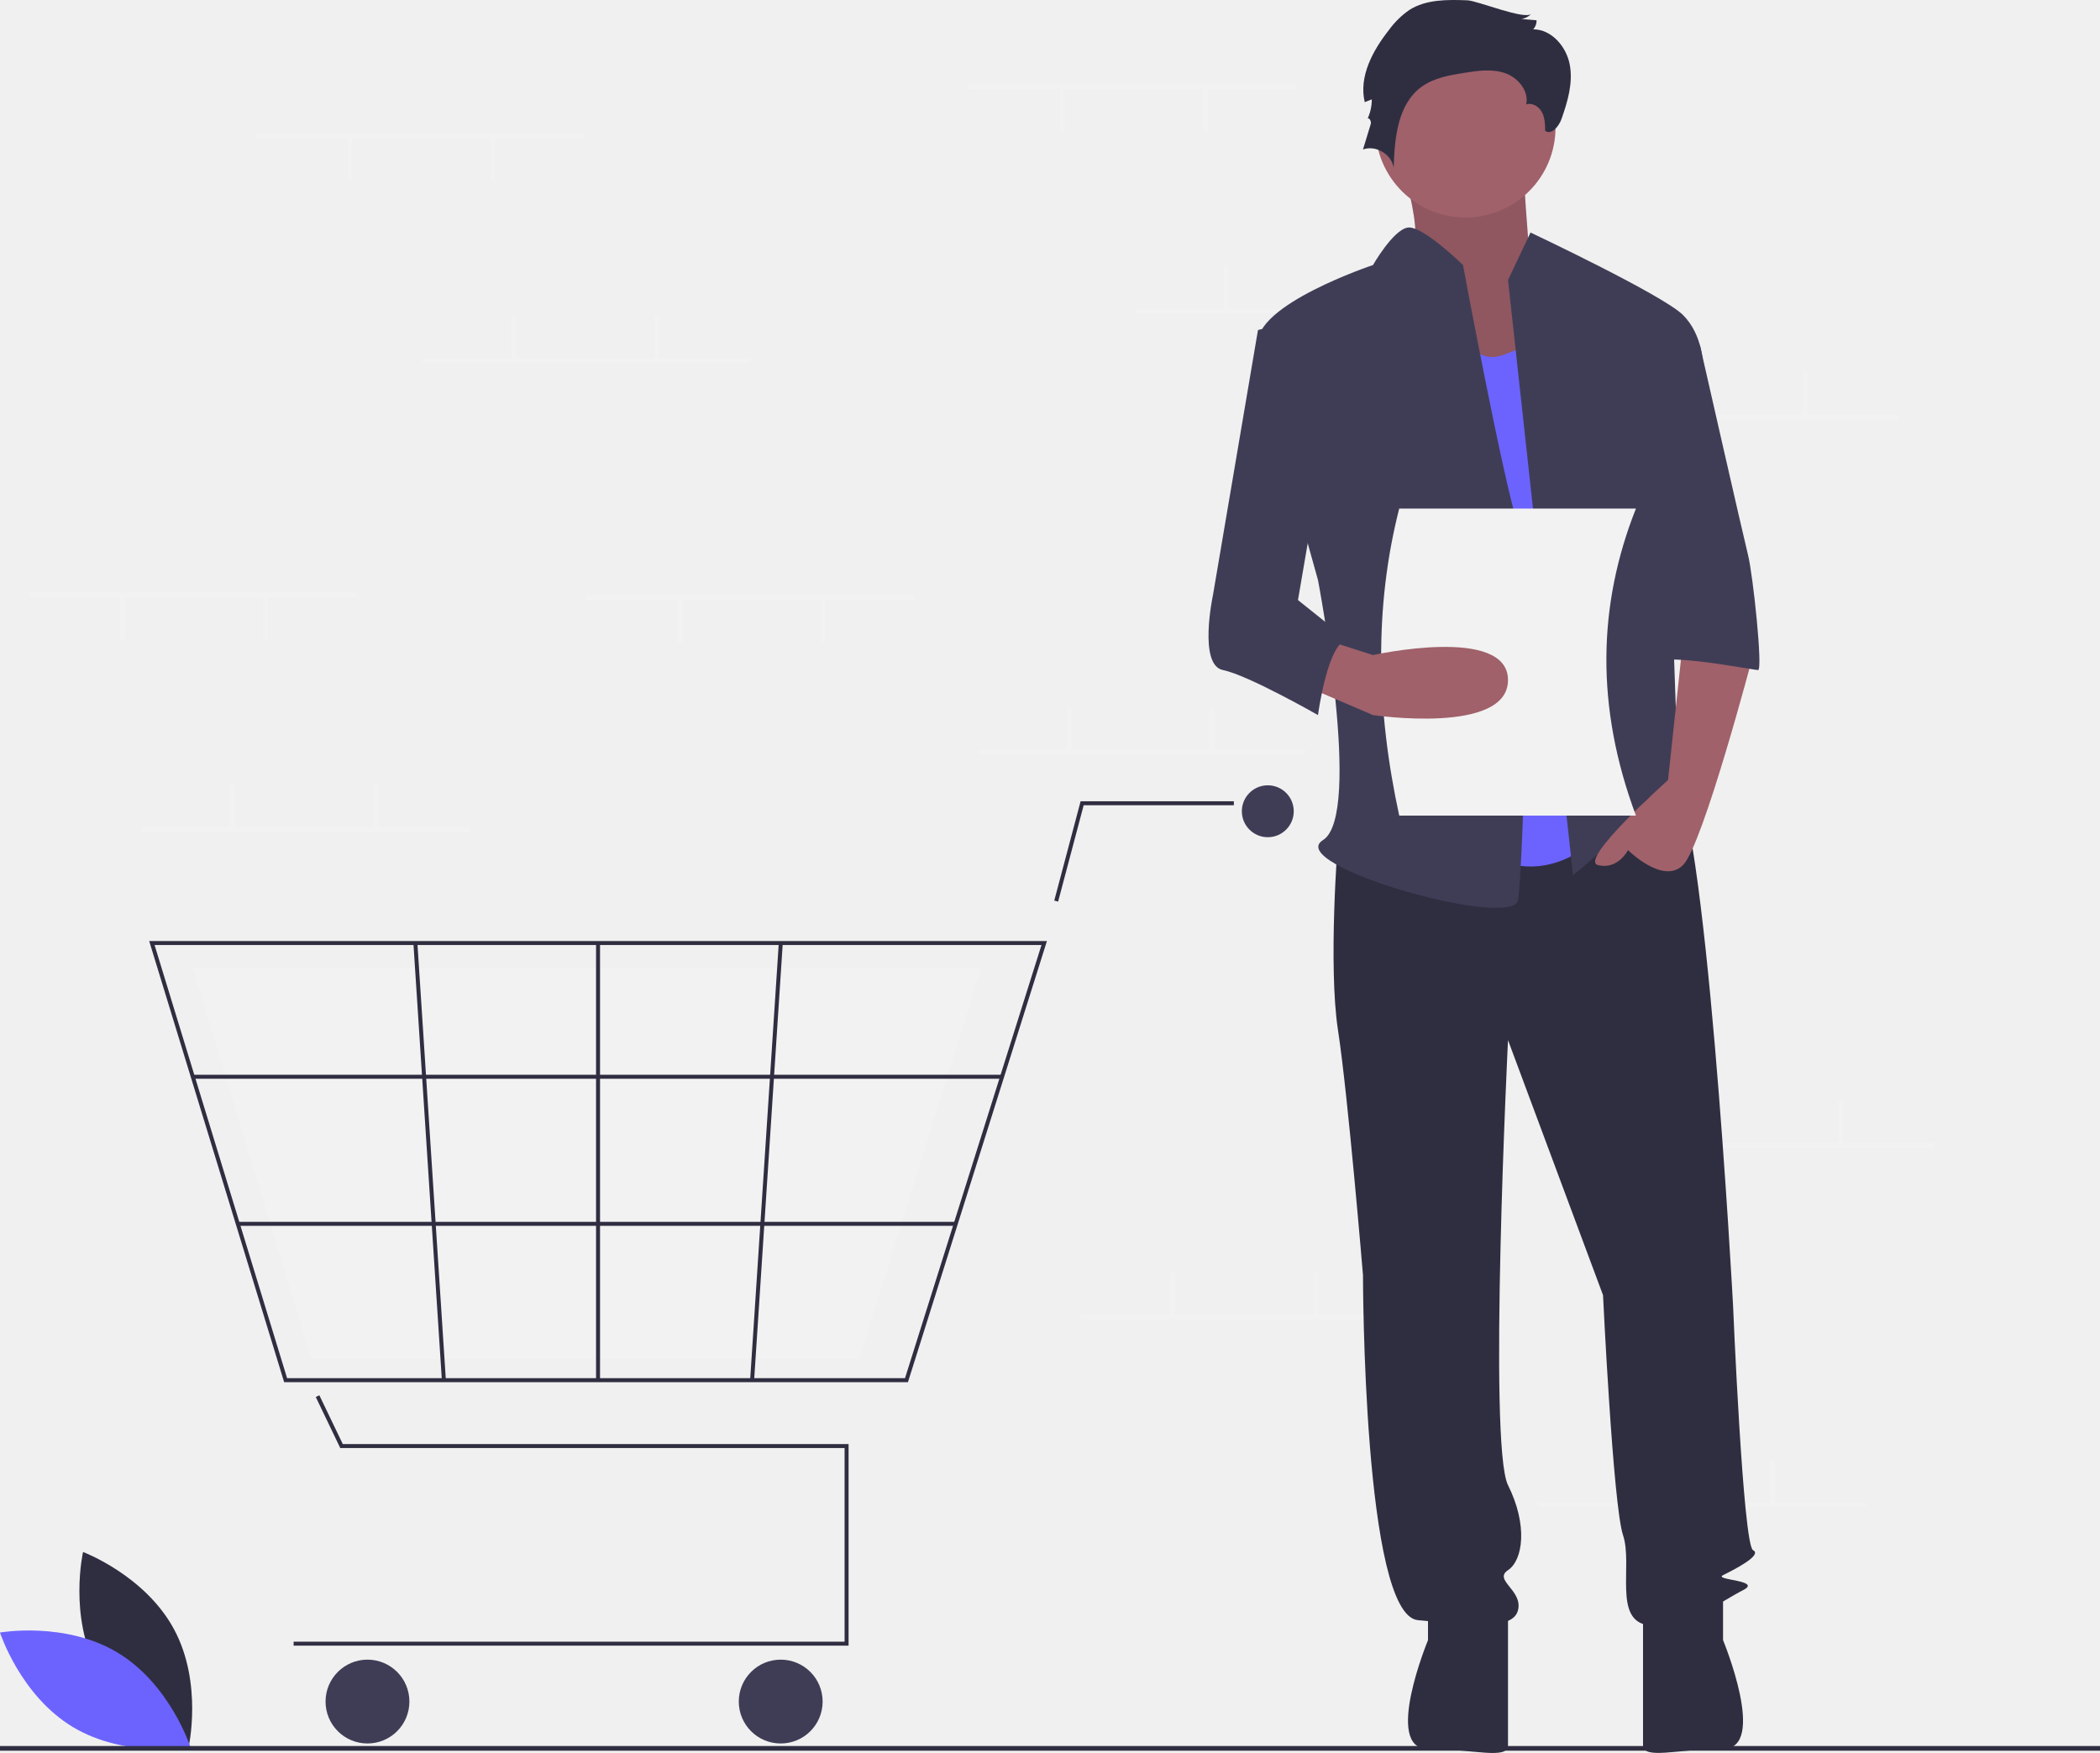
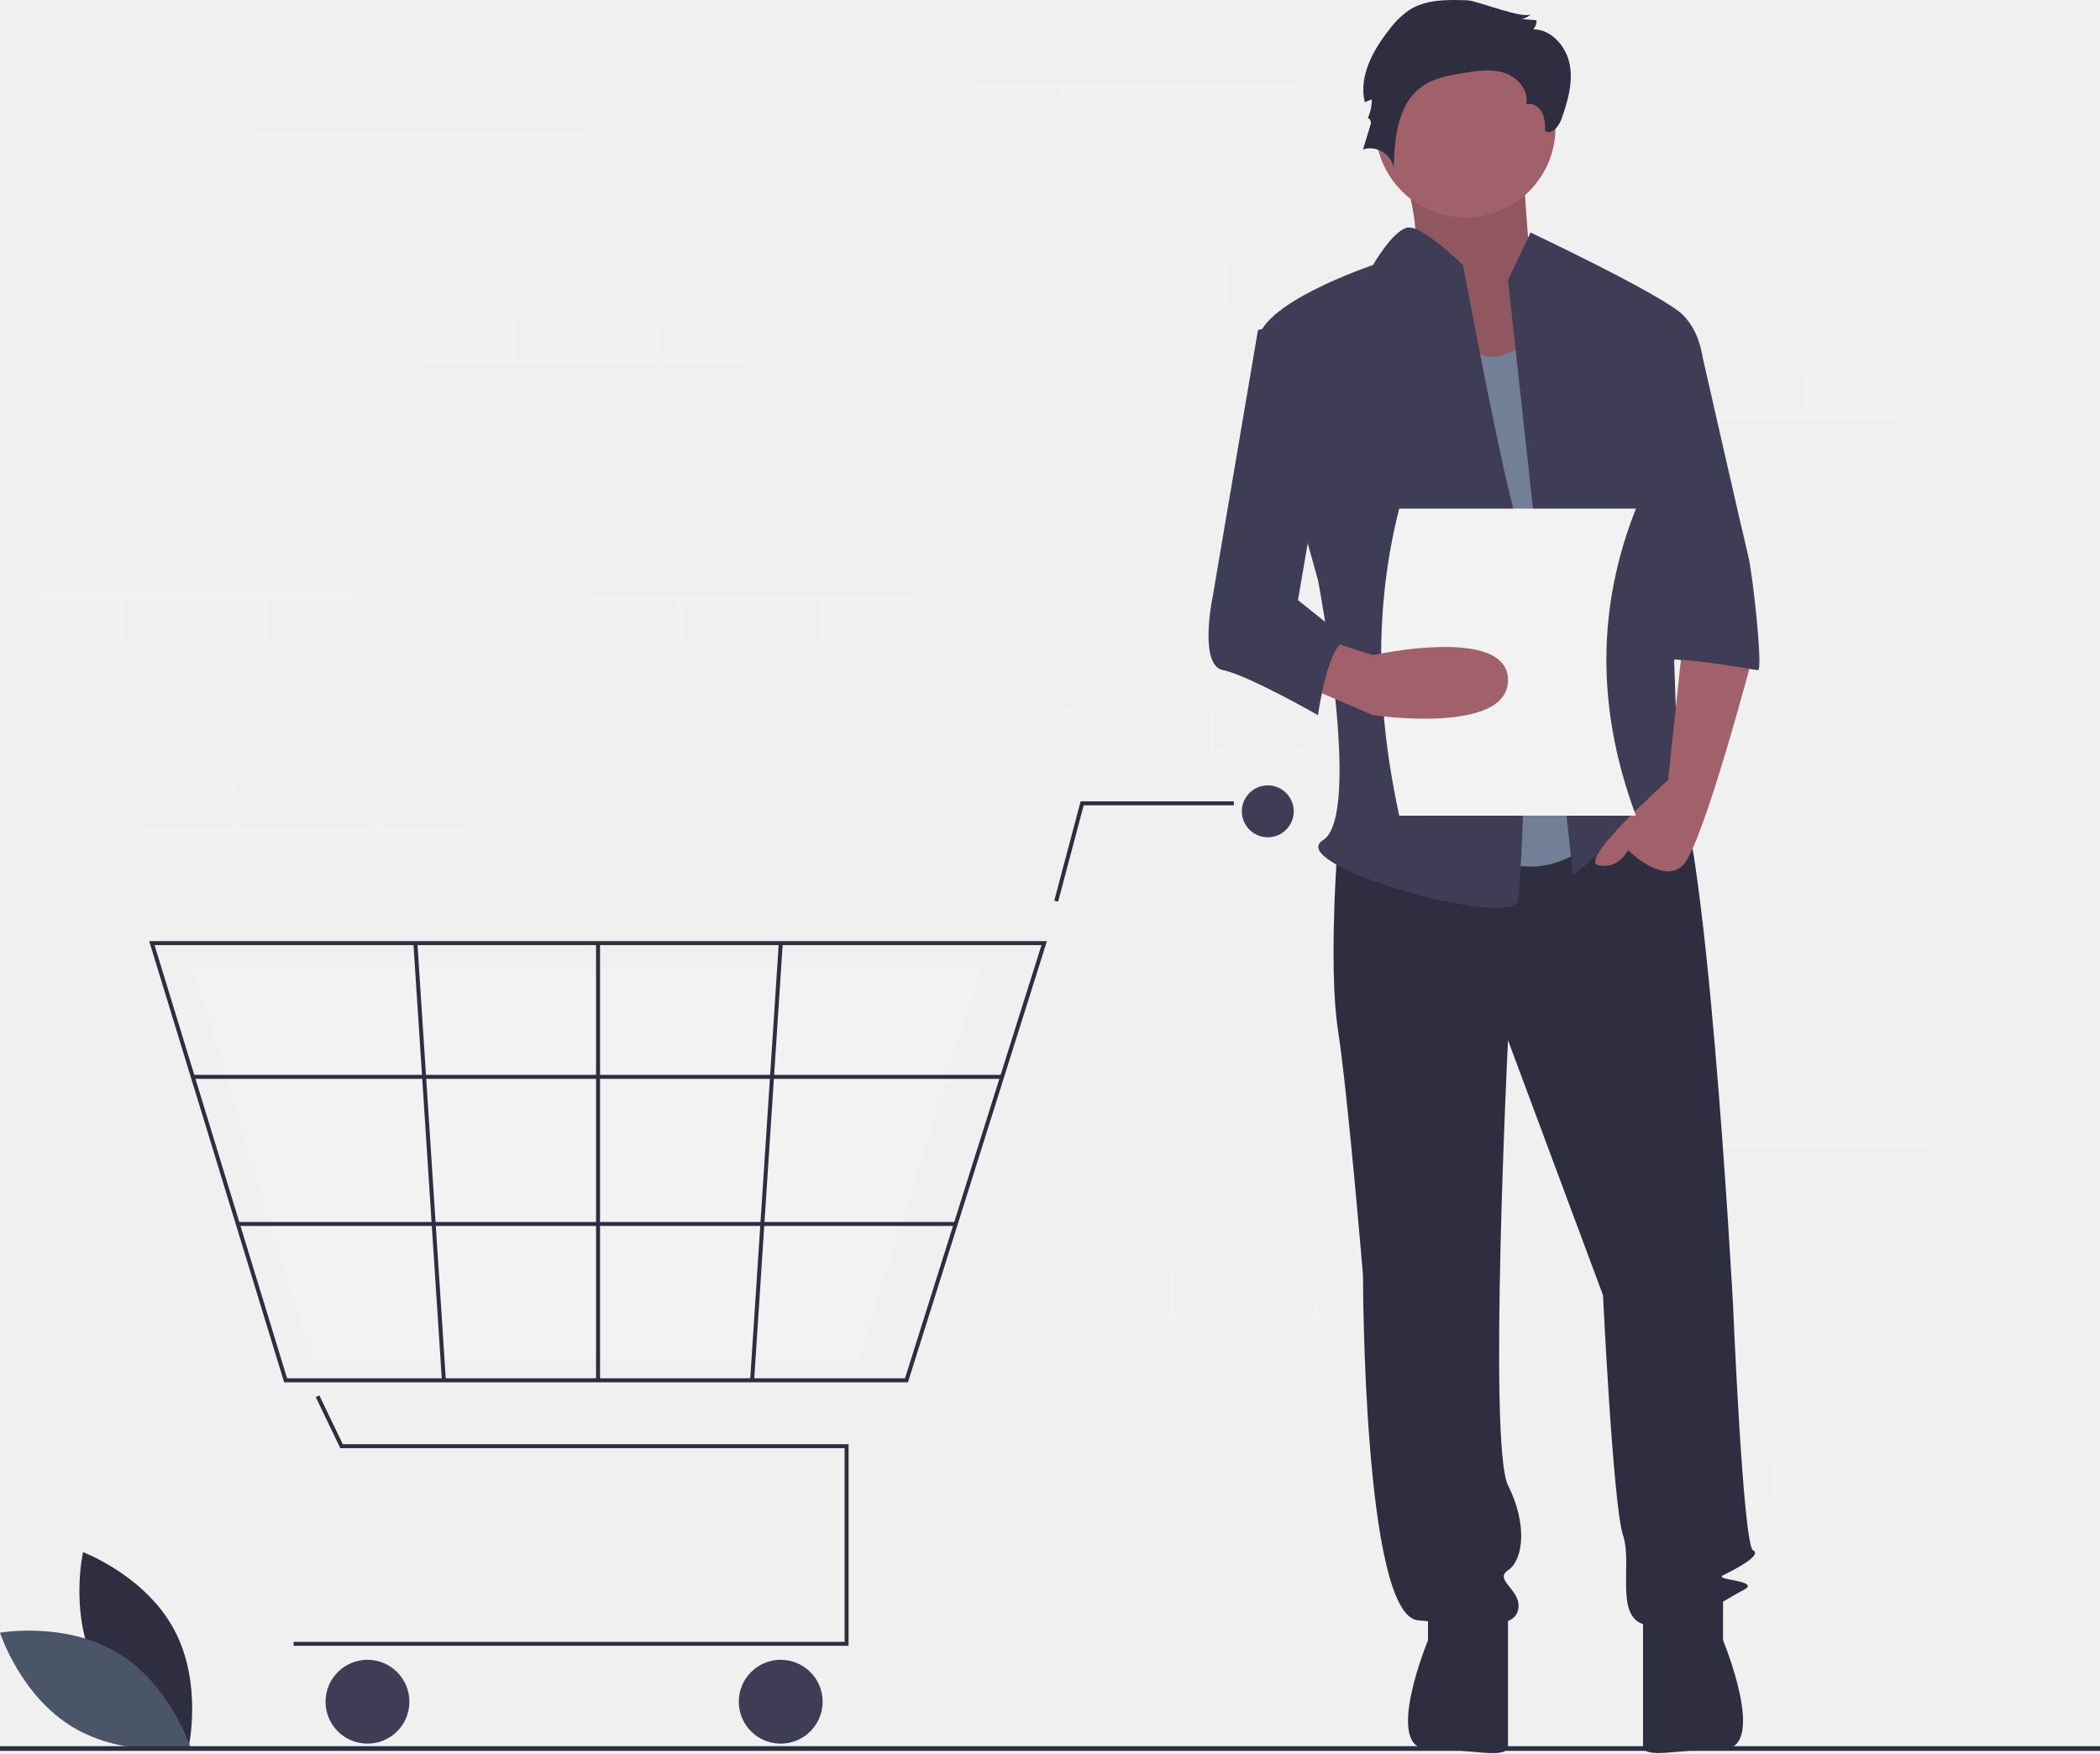
- <svg xmlns="http://www.w3.org/2000/svg" id="ffc6eb9a-0ec0-429c-85a8-ff38b44048bf" width="896" height="747.971" data-name="Layer 1" viewBox="0 0 896 747.971">
-   <path fill="#2f2e41" d="M193.634,788.752c12.428,23.049,38.806,32.944,38.806,32.944s6.227-27.475-6.201-50.524-38.806-32.944-38.806-32.944S181.206,765.703,193.634,788.752Z" transform="translate(-152 -76.01429)" />
-   <path fill="#6c63ff" d="M202.177,781.169c22.438,13.5,31.08,40.314,31.08,40.314s-27.738,4.927-50.177-8.573S152,772.596,152,772.596,179.738,767.67,202.177,781.169Z" transform="translate(-152 -76.01429)" />
-   <rect width="140" height="2" x="413.248" y="35.908" fill="#f2f2f2" />
-   <rect width="2" height="18.5" x="513.249" y="37.408" fill="#f2f2f2" />
-   <rect width="2" height="18.5" x="452.248" y="37.408" fill="#f2f2f2" />
-   <rect width="140" height="2" x="484.248" y="131.908" fill="#f2f2f2" />
-   <rect width="2" height="18.5" x="522.249" y="113.908" fill="#f2f2f2" />
-   <rect width="2" height="18.5" x="583.249" y="113.908" fill="#f2f2f2" />
-   <rect width="140" height="2" x="670.249" y="176.908" fill="#f2f2f2" />
-   <rect width="2" height="18.5" x="708.249" y="158.908" fill="#f2f2f2" />
-   <rect width="2" height="18.5" x="769.249" y="158.908" fill="#f2f2f2" />
-   <rect width="140" height="2" x="656.249" y="640.908" fill="#f2f2f2" />
-   <rect width="2" height="18.5" x="694.249" y="622.908" fill="#f2f2f2" />
-   <rect width="2" height="18.5" x="755.249" y="622.908" fill="#f2f2f2" />
-   <rect width="140" height="2" x="417.248" y="319.908" fill="#f2f2f2" />
-   <rect width="2" height="18.5" x="455.248" y="301.908" fill="#f2f2f2" />
-   <rect width="2" height="18.5" x="516.249" y="301.908" fill="#f2f2f2" />
-   <rect width="140" height="2" x="461.248" y="560.908" fill="#f2f2f2" />
-   <rect width="2" height="18.5" x="499.248" y="542.908" fill="#f2f2f2" />
-   <rect width="2" height="18.5" x="560.249" y="542.908" fill="#f2f2f2" />
-   <rect width="140" height="2" x="685.249" y="487.908" fill="#f2f2f2" />
-   <rect width="2" height="18.5" x="723.249" y="469.908" fill="#f2f2f2" />
-   <rect width="2" height="18.5" x="784.249" y="469.908" fill="#f2f2f2" />
-   <polygon fill="#2f2e41" points="362.06 702.184 125.274 702.184 125.274 700.481 360.356 700.481 360.356 617.861 145.18 617.861 134.727 596.084 136.263 595.347 146.252 616.157 362.06 616.157 362.06 702.184" />
-   <circle cx="156.789" cy="726.033" r="17.887" fill="#3f3d56" />
-   <circle cx="333.101" cy="726.033" r="17.887" fill="#3f3d56" />
-   <circle cx="540.927" cy="346.153" r="11.073" fill="#3f3d56" />
-   <path fill="#2f2e41" d="M539.385,665.767H273.237L215.648,477.531H598.693l-.349,1.108Zm-264.889-1.704H538.136l58.234-184.83H217.951Z" transform="translate(-152 -76.01429)" />
-   <polygon fill="#f2f2f2" points="366.61 579.958 132.842 579.958 82.26 413.015 418.701 413.015 418.395 413.998 366.61 579.958" />
-   <polygon fill="#2f2e41" points="451.465 384.7 449.818 384.263 461.059 341.894 526.448 341.894 526.448 343.598 462.37 343.598 451.465 384.7" />
-   <rect width="345.293" height="1.704" x="82.258" y="458.584" fill="#2f2e41" />
-   <rect width="306.319" height="1.704" x="101.459" y="521.344" fill="#2f2e41" />
-   <rect width="1.704" height="186.533" x="254.314" y="402.368" fill="#2f2e41" />
-   <rect width="186.929" height="1.704" x="385.557" y="570.797" fill="#2f2e41" transform="translate(-274.7392 936.235) rotate(-86.24919)" />
-   <rect width="1.704" height="186.929" x="334.457" y="478.185" fill="#2f2e41" transform="translate(-188.4687 -52.99638) rotate(-3.729)" />
-   <rect width="896" height="2" y="745" fill="#2f2e41" />
-   <path fill="#a0616a" d="M747.411,137.89s14.618,41.606,5.622,48.007S783.394,244.573,783.394,244.573l47.229-12.802-25.863-43.74s-3.373-43.74-3.373-50.141S747.411,137.89,747.411,137.89Z" transform="translate(-152 -76.01429)" />
-   <path d="M747.411,137.89s14.618,41.606,5.622,48.007S783.394,244.573,783.394,244.573l47.229-12.802-25.863-43.74s-3.373-43.74-3.373-50.141S747.411,137.89,747.411,137.89Z" opacity=".1" transform="translate(-152 -76.01429)" />
-   <path fill="#2f2e41" d="M722.874,434.468s-4.267,53.341,0,81.079,10.668,104.549,10.668,104.549,0,145.089,23.47,147.222,40.539,4.267,42.673-4.267-10.668-12.802-4.267-17.069,8.535-19.203,0-36.272,0-189.895,0-189.895l40.539,108.816s4.267,89.614,8.535,102.415-4.267,36.272,10.668,38.406,32.005-10.668,40.539-14.936-12.802-4.267-8.535-6.401,17.069-8.535,12.802-10.668-8.535-104.549-8.535-104.549S879.697,414.199,864.762,405.664s-24.537,6.166-24.537,6.166Z" transform="translate(-152 -76.01429)" />
-   <path fill="#2f2e41" d="M761.279,758.784v17.069s-19.203,46.399,0,46.399,34.138,4.808,34.138-1.593V763.051Z" transform="translate(-152 -76.01429)" />
-   <path fill="#2f2e41" d="M887.165,758.754v17.069s19.203,46.399,0,46.399-34.138,4.808-34.138-1.593V763.021Z" transform="translate(-152 -76.01429)" />
-   <circle cx="625.282" cy="54.408" r="38.406" fill="#a0616a" />
-   <path fill="#6c63ff" d="M765.547,201.9s10.668,32.005,27.738,25.604l17.069-6.401L840.225,425.934s-23.47,34.138-57.609,12.802S765.547,201.9,765.547,201.9Z" transform="translate(-152 -76.01429)" />
-   <path fill="#3f3d56" d="M795.418,195.499l9.601-20.27s56.542,26.671,65.076,35.205,8.535,21.337,8.535,21.337l-14.936,53.341s4.267,117.351,4.267,121.618,14.936,27.738,4.267,19.203-12.802-17.069-21.337-4.267-27.738,27.738-27.738,27.738Z" transform="translate(-152 -76.01429)" />
-   <path fill="#a0616a" d="M870.096,349.122l-6.401,59.742s-38.406,34.138-29.871,36.272,12.802-6.401,12.802-6.401,14.936,14.936,23.47,6.401S899.967,355.523,899.967,355.523Z" transform="translate(-152 -76.01429)" />
-   <path fill="#2f2e41" d="M778.1,76.144c-8.514-.304-17.625-.455-24.804,4.133a36.313,36.313,0,0,0-8.572,8.392c-6.992,8.838-13.033,19.959-10.436,30.925l3.016-1.176a19.751,19.751,0,0,1-1.905,8.463c.425-1.235,1.847.762,1.466,2.011L733.543,139.792c5.462-2.002,12.257,2.052,13.088,7.81.38-12.661,1.693-27.18,11.964-34.593,5.18-3.739,11.735-4.88,18.042-5.894,5.818-.935,11.918-1.827,17.491.089s10.319,7.615,9.055,13.371c2.57-.885,5.444.906,6.713,3.309s1.337,5.237,1.375,7.955c2.739,1.936,5.856-1.908,6.973-5.071,2.62-7.424,4.949-15.327,3.538-23.073s-7.723-15.148-15.596-15.174a5.467,5.467,0,0,0,1.422-3.849l-6.489-.548a7.172,7.172,0,0,0,4.286-2.26C802.798,84.731,782.313,76.295,778.1,76.144Z" transform="translate(-152 -76.01429)" />
-   <path fill="#3f3d56" d="M776.215,189.098s-17.369-17.021-23.62-15.978S737.809,189.098,737.809,189.098s-51.208,17.069-49.074,34.138S714.339,323.518,714.339,323.518s19.203,100.282,2.134,110.95,81.079,38.406,83.213,25.604,6.401-140.821,0-160.024S776.215,189.098,776.215,189.098Z" transform="translate(-152 -76.01429)" />
-   <path fill="#3f3d56" d="M850.893,223.236h26.383S895.7,304.315,897.833,312.85s6.401,49.074,4.267,49.074-44.807-8.535-44.807-2.134Z" transform="translate(-152 -76.01429)" />
-   <path fill="#f2f2f2" d="M850,424.014H749c-9.856-45.34-10.68-89.146,0-131H850C833.701,334.115,832.682,377.621,850,424.014Z" transform="translate(-152 -76.01429)" />
-   <path fill="#a0616a" d="M707.938,368.325,737.809,381.127s57.609,8.535,57.609-14.936-57.609-10.668-57.609-10.668L718.605,349.383Z" transform="translate(-152 -76.01429)" />
-   <path fill="#3f3d56" d="M714.339,210.435l-25.604,6.401L669.532,329.919s-6.401,29.871,4.267,32.005S714.339,381.127,714.339,381.127s4.267-32.005,12.802-32.005L705.804,332.053,718.606,257.375Z" transform="translate(-152 -76.01429)" />
-   <rect width="140" height="2" x="60.248" y="352.908" fill="#f2f2f2" />
-   <rect width="2" height="18.5" x="98.249" y="334.908" fill="#f2f2f2" />
-   <rect width="2" height="18.5" x="159.249" y="334.908" fill="#f2f2f2" />
-   <rect width="140" height="2" x="109.249" y="56.908" fill="#f2f2f2" />
-   <rect width="2" height="18.5" x="209.249" y="58.408" fill="#f2f2f2" />
-   <rect width="2" height="18.5" x="148.249" y="58.408" fill="#f2f2f2" />
-   <rect width="140" height="2" x="250.249" y="253.908" fill="#f2f2f2" />
-   <rect width="2" height="18.5" x="350.248" y="255.408" fill="#f2f2f2" />
-   <rect width="2" height="18.5" x="289.248" y="255.408" fill="#f2f2f2" />
-   <rect width="140" height="2" x="12.248" y="252.908" fill="#f2f2f2" />
-   <rect width="2" height="18.5" x="112.249" y="254.408" fill="#f2f2f2" />
-   <rect width="2" height="18.5" x="51.248" y="254.408" fill="#f2f2f2" />
-   <rect width="140" height="2" x="180.249" y="152.908" fill="#f2f2f2" />
-   <rect width="2" height="18.5" x="218.249" y="134.908" fill="#f2f2f2" />
-   <rect width="2" height="18.5" x="279.248" y="134.908" fill="#f2f2f2" />
+ <svg xmlns="http://www.w3.org/2000/svg" width="896" height="748" viewBox="0 0 896 748" fill="none">
+   <g clip-path="url(#clip0)">
+     <path d="M41.634 712.738C54.062 735.787 80.44 745.681 80.44 745.681C80.44 745.681 86.667 718.206 74.239 695.157C61.81 672.108 35.433 662.214 35.433 662.214C35.433 662.214 29.206 689.689 41.634 712.738Z" fill="#2F2E41" />
+     <path d="M50.176 705.155C72.615 718.655 81.257 745.469 81.257 745.469C81.257 745.469 53.519 750.396 31.08 736.896C8.642 723.396 0 696.582 0 696.582C0 696.582 27.738 691.655 50.176 705.155Z" fill="#4A5568" />
+     <path d="M553.248 35.908H413.248V37.908H553.248V35.908Z" fill="#F2F2F2" />
+     <path d="M515.249 37.408H513.249V55.908H515.249V37.408Z" fill="#F2F2F2" />
+     <path d="M454.248 37.408H452.248V55.908H454.248V37.408Z" fill="#F2F2F2" />
+     <path d="M624.248 131.908H484.248V133.908H624.248V131.908Z" fill="#F2F2F2" />
+     <path d="M524.249 113.908H522.249V132.408H524.249V113.908Z" fill="#F2F2F2" />
+     <path d="M585.249 113.908H583.249V132.408H585.249V113.908Z" fill="#F2F2F2" />
+     <path d="M810.249 176.908H670.249V178.908H810.249V176.908Z" fill="#F2F2F2" />
+     <path d="M710.249 158.908H708.249V177.408H710.249V158.908Z" fill="#F2F2F2" />
+     <path d="M771.249 158.908H769.249V177.408H771.249V158.908Z" fill="#F2F2F2" />
+     <path d="M796.249 640.908H656.249V642.908H796.249V640.908Z" fill="#F2F2F2" />
+     <path d="M696.249 622.908H694.249V641.408H696.249V622.908Z" fill="#F2F2F2" />
+     <path d="M757.249 622.908H755.249V641.408H757.249V622.908Z" fill="#F2F2F2" />
+     <path d="M557.248 319.908H417.248V321.908H557.248V319.908Z" fill="#F2F2F2" />
+     <path d="M457.248 301.908H455.248V320.408H457.248V301.908Z" fill="#F2F2F2" />
+     <path d="M518.249 301.908H516.249V320.408H518.249V301.908Z" fill="#F2F2F2" />
+     <path d="M601.248 560.908H461.248V562.908H601.248V560.908Z" fill="#F2F2F2" />
+     <path d="M501.248 542.908H499.248V561.408H501.248V542.908Z" fill="#F2F2F2" />
+     <path d="M562.249 542.908H560.249V561.408H562.249V542.908Z" fill="#F2F2F2" />
+     <path d="M825.249 487.908H685.249V489.908H825.249V487.908Z" fill="#F2F2F2" />
+     <path d="M725.249 469.908H723.249V488.408H725.249V469.908Z" fill="#F2F2F2" />
+     <path d="M786.249 469.908H784.249V488.408H786.249V469.908Z" fill="#F2F2F2" />
+     <path d="M362.06 702.184H125.274V700.481H360.356V617.861H145.18L134.727 596.084L136.263 595.347L146.252 616.157H362.06V702.184Z" fill="#2F2E41" />
+     <path d="M156.789 743.92C166.668 743.92 174.676 735.912 174.676 726.033C174.676 716.154 166.668 708.146 156.789 708.146C146.91 708.146 138.902 716.154 138.902 726.033C138.902 735.912 146.91 743.92 156.789 743.92Z" fill="#3F3D56" />
+     <path d="M333.101 743.92C342.98 743.92 350.988 735.912 350.988 726.033C350.988 716.154 342.98 708.146 333.101 708.146C323.222 708.146 315.214 716.154 315.214 726.033C315.214 735.912 323.222 743.92 333.101 743.92Z" fill="#3F3D56" />
+     <path d="M540.927 357.226C547.042 357.226 552 352.268 552 346.153C552 340.038 547.042 335.08 540.927 335.08C534.812 335.08 529.854 340.038 529.854 346.153C529.854 352.268 534.812 357.226 540.927 357.226Z" fill="#3F3D56" />
+     <path d="M387.385 589.753H121.237L63.648 401.517H446.693L446.344 402.624L387.385 589.753ZM122.497 588.05H386.136L444.37 403.22H65.951L122.497 588.05Z" fill="#2F2E41" />
+     <path d="M366.61 579.958H132.842L82.26 413.015H418.701L418.395 413.998L366.61 579.958Z" fill="#F2F2F2" />
+     <path d="M451.465 384.7L449.818 384.263L461.059 341.894H526.448V343.598H462.37L451.465 384.7Z" fill="#2F2E41" />
+     <path d="M427.551 458.584H82.258V460.288H427.551V458.584Z" fill="#2F2E41" />
+     <path d="M407.778 521.344H101.459V523.048H407.778V521.344Z" fill="#2F2E41" />
+     <path d="M256.018 402.368H254.314V588.901H256.018V402.368Z" fill="#2F2E41" />
+     <path d="M332.286 402.315L320.057 588.844L321.757 588.955L333.986 402.427L332.286 402.315Z" fill="#2F2E41" />
+     <path d="M178.081 402.313L176.38 402.424L188.538 588.957L190.238 588.846L178.081 402.313Z" fill="#2F2E41" />
+     <path d="M896 745H0V747H896V745Z" fill="#2F2E41" />
+     <path d="M595.411 61.876C595.411 61.876 610.029 103.482 601.033 109.883C592.037 116.284 631.394 168.559 631.394 168.559L678.623 155.757L652.76 112.017C652.76 112.017 649.386 68.277 649.386 61.876C649.386 55.475 595.411 61.876 595.411 61.876Z" fill="#A0616A" />
+     <path opacity="0.1" d="M595.411 61.876C595.411 61.876 610.029 103.482 601.033 109.883C592.037 116.284 631.394 168.559 631.394 168.559L678.623 155.757L652.76 112.017C652.76 112.017 649.386 68.277 649.386 61.876C649.386 55.475 595.411 61.876 595.411 61.876Z" fill="black" />
+     <path d="M570.874 358.454C570.874 358.454 566.606 411.795 570.874 439.533C575.141 467.27 581.542 544.082 581.542 544.082C581.542 544.082 581.542 689.171 605.012 691.304C628.482 693.438 645.552 695.572 647.685 687.037C649.819 678.502 637.017 674.235 643.418 669.968C649.819 665.7 651.953 650.765 643.418 633.696C634.883 616.626 643.418 443.8 643.418 443.8L683.957 552.617C683.957 552.617 688.225 642.23 692.492 655.032C696.759 667.834 688.225 691.304 703.16 693.438C718.096 695.572 735.165 682.77 743.7 678.502C752.234 674.235 730.898 674.235 735.165 672.101C739.432 669.968 752.234 663.567 747.967 661.433C743.7 659.299 739.432 556.884 739.432 556.884C739.432 556.884 727.697 338.184 712.762 329.65C697.826 321.115 688.225 335.816 688.225 335.816L570.874 358.454Z" fill="#2F2E41" />
+     <path d="M609.279 682.77V699.839C609.279 699.839 590.077 746.238 609.279 746.238C628.482 746.238 643.418 751.046 643.418 744.646V687.037L609.279 682.77Z" fill="#2F2E41" />
+     <path d="M735.165 682.739V699.808C735.165 699.808 754.368 746.208 735.165 746.208C715.962 746.208 701.027 751.016 701.027 744.615V687.007L735.165 682.739Z" fill="#2F2E41" />
+     <path d="M625.282 92.814C646.493 92.814 663.688 75.619 663.688 54.408C663.688 33.197 646.493 16.002 625.282 16.002C604.071 16.002 586.876 33.197 586.876 54.408C586.876 75.619 604.071 92.814 625.282 92.814Z" fill="#A0616A" />
+     <path d="M613.547 125.886C613.547 125.886 624.215 157.89 641.284 151.489L658.353 145.088L688.225 349.919C688.225 349.919 664.754 384.058 630.616 362.721C596.477 341.385 613.547 125.886 613.547 125.886Z" fill="#718096" />
+     <path d="M643.418 119.485L653.019 99.215C653.019 99.215 709.561 125.886 718.096 134.42C726.631 142.955 726.63 155.757 726.63 155.757L711.695 209.098C711.695 209.098 715.962 326.449 715.962 330.717C715.962 334.984 730.898 358.454 720.23 349.919C709.561 341.385 707.428 332.85 698.893 345.652C690.358 358.454 671.156 373.39 671.156 373.39L643.418 119.485Z" fill="#3F3D56" />
+     <path d="M718.096 273.108L711.695 332.85C711.695 332.85 673.289 366.989 681.824 369.122C690.358 371.256 694.626 362.721 694.626 362.721C694.626 362.721 709.561 377.657 718.096 369.122C726.63 360.588 747.967 279.509 747.967 279.509L718.096 273.108Z" fill="#A0616A" />
+     <path d="M626.1 0.13C617.586 -0.174 608.474 -0.325 601.296 4.263C597.993 6.566 595.096 9.402 592.724 12.655C585.732 21.493 579.691 32.614 582.288 43.58L585.304 42.404C585.304 45.331 584.654 48.221 583.399 50.866C583.824 49.631 585.246 51.628 584.866 52.877L581.543 63.778C587.005 61.775 593.8 65.83 594.631 71.587C595.011 58.926 596.324 44.408 606.595 36.994C611.775 33.255 618.33 32.114 624.637 31.101C630.455 30.166 636.555 29.274 642.128 31.189C647.7 33.105 652.446 38.804 651.183 44.56C653.752 43.675 656.626 45.466 657.896 47.869C659.166 50.272 659.233 53.106 659.271 55.824C662.01 57.76 665.127 53.916 666.244 50.753C668.864 43.328 671.193 35.425 669.782 27.68C668.37 19.934 662.058 12.532 654.185 12.506C655.141 11.456 655.651 10.076 655.607 8.657L649.118 8.109C650.765 7.876 652.28 7.077 653.403 5.849C650.798 8.716 630.313 0.28 626.1 0.13Z" fill="#2F2E41" />
+     <path d="M624.215 113.084C624.215 113.084 606.846 96.063 600.595 97.106C594.344 98.148 585.809 113.084 585.809 113.084C585.809 113.084 534.602 130.153 536.735 147.222C538.869 164.291 562.339 247.504 562.339 247.504C562.339 247.504 581.542 347.786 564.473 358.454C547.404 369.122 645.552 396.86 647.685 384.058C649.819 371.256 654.086 243.237 647.685 224.034C641.284 204.831 624.215 113.084 624.215 113.084Z" fill="#3F3D56" />
+     <path d="M698.893 147.222H725.276C725.276 147.222 743.7 228.301 745.833 236.836C747.967 245.37 752.234 285.91 750.101 285.91C747.967 285.91 705.294 277.375 705.294 283.776L698.893 147.222Z" fill="#3F3D56" />
+     <path d="M698 348H597C587.144 302.66 586.32 258.854 597 217H698C681.701 258.101 680.682 301.607 698 348Z" fill="#F2F2F2" />
+     <path d="M555.938 292.311L585.809 305.113C585.809 305.113 643.418 313.647 643.418 290.177C643.418 266.707 585.809 279.509 585.809 279.509L566.605 273.369L555.938 292.311Z" fill="#A0616A" />
+     <path d="M562.339 134.42L536.735 140.821L517.532 253.905C517.532 253.905 511.131 283.776 521.8 285.91C532.468 288.043 562.339 305.113 562.339 305.113C562.339 305.113 566.606 273.108 575.141 273.108L553.804 256.039L566.606 181.361L562.339 134.42Z" fill="#3F3D56" />
+     <path d="M200.248 352.908H60.248V354.908H200.248V352.908Z" fill="#F2F2F2" />
+     <path d="M100.249 334.908H98.249V353.408H100.249V334.908Z" fill="#F2F2F2" />
+     <path d="M161.249 334.908H159.249V353.408H161.249V334.908Z" fill="#F2F2F2" />
+     <path d="M249.249 56.908H109.249V58.908H249.249V56.908Z" fill="#F2F2F2" />
+     <path d="M211.249 58.408H209.249V76.908H211.249V58.408Z" fill="#F2F2F2" />
+     <path d="M150.249 58.408H148.249V76.908H150.249V58.408Z" fill="#F2F2F2" />
+     <path d="M390.249 253.908H250.249V255.908H390.249V253.908Z" fill="#F2F2F2" />
+     <path d="M352.248 255.408H350.248V273.908H352.248V255.408Z" fill="#F2F2F2" />
+     <path d="M291.248 255.408H289.248V273.908H291.248V255.408Z" fill="#F2F2F2" />
+     <path d="M152.248 252.908H12.248V254.908H152.248V252.908Z" fill="#F2F2F2" />
+     <path d="M114.249 254.408H112.249V272.908H114.249V254.408Z" fill="#F2F2F2" />
+     <path d="M53.248 254.408H51.248V272.908H53.248V254.408Z" fill="#F2F2F2" />
+     <path d="M320.249 152.908H180.249V154.908H320.249V152.908Z" fill="#F2F2F2" />
+     <path d="M220.249 134.908H218.249V153.408H220.249V134.908Z" fill="#F2F2F2" />
+     <path d="M281.248 134.908H279.248V153.408H281.248V134.908Z" fill="#F2F2F2" />
+   </g>
+   <defs>
+     <clipPath id="clip0">
+       <rect width="896" height="747.971" fill="white" />
+     </clipPath>
+   </defs>
</svg>
